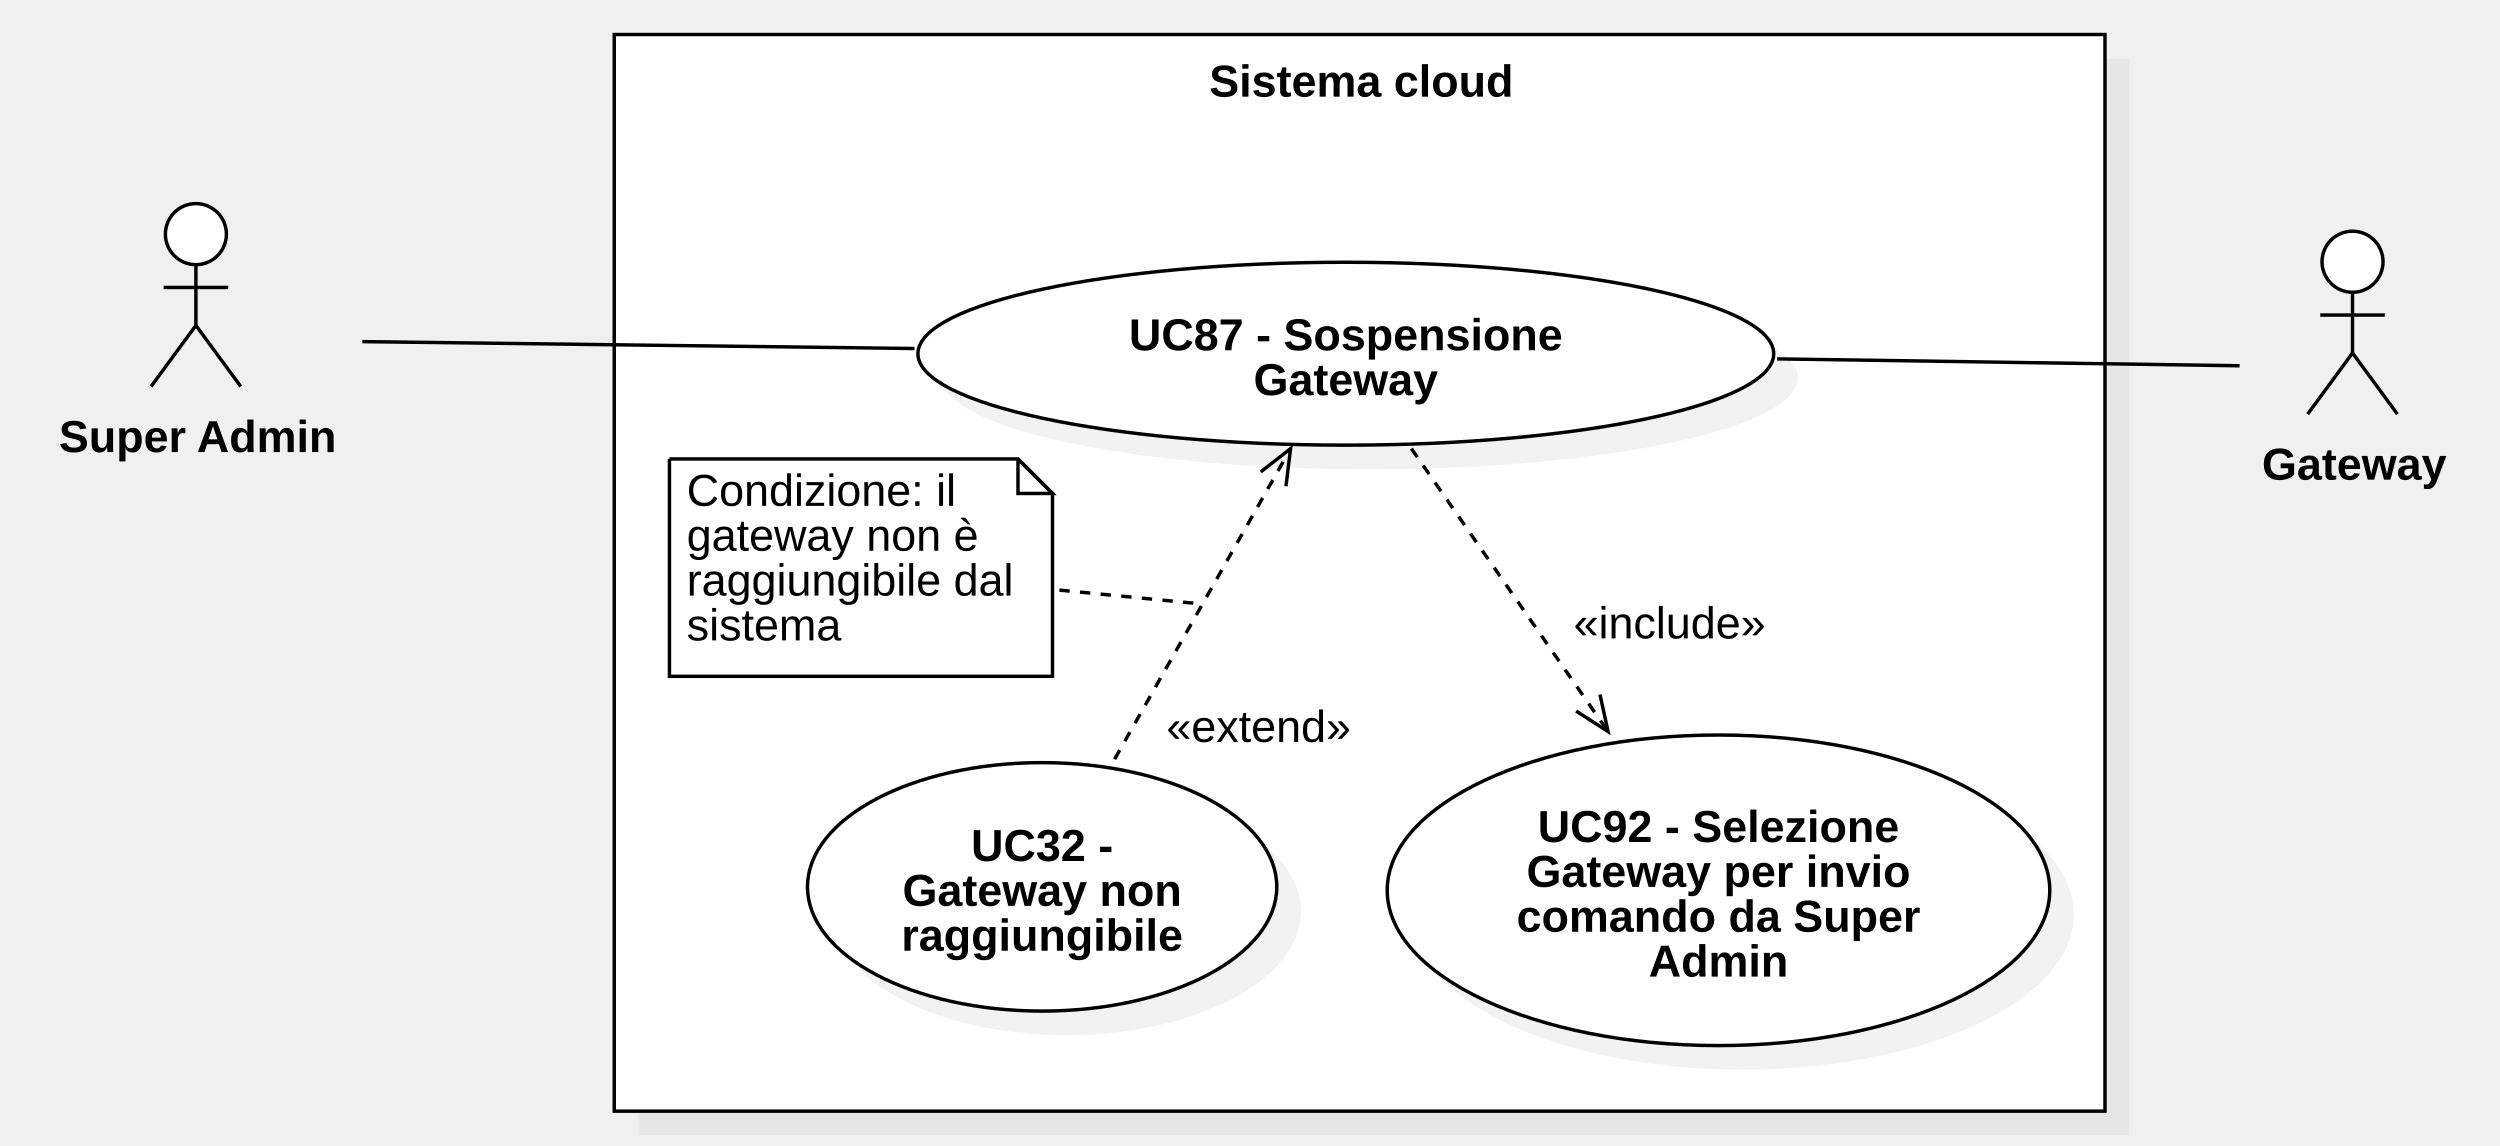
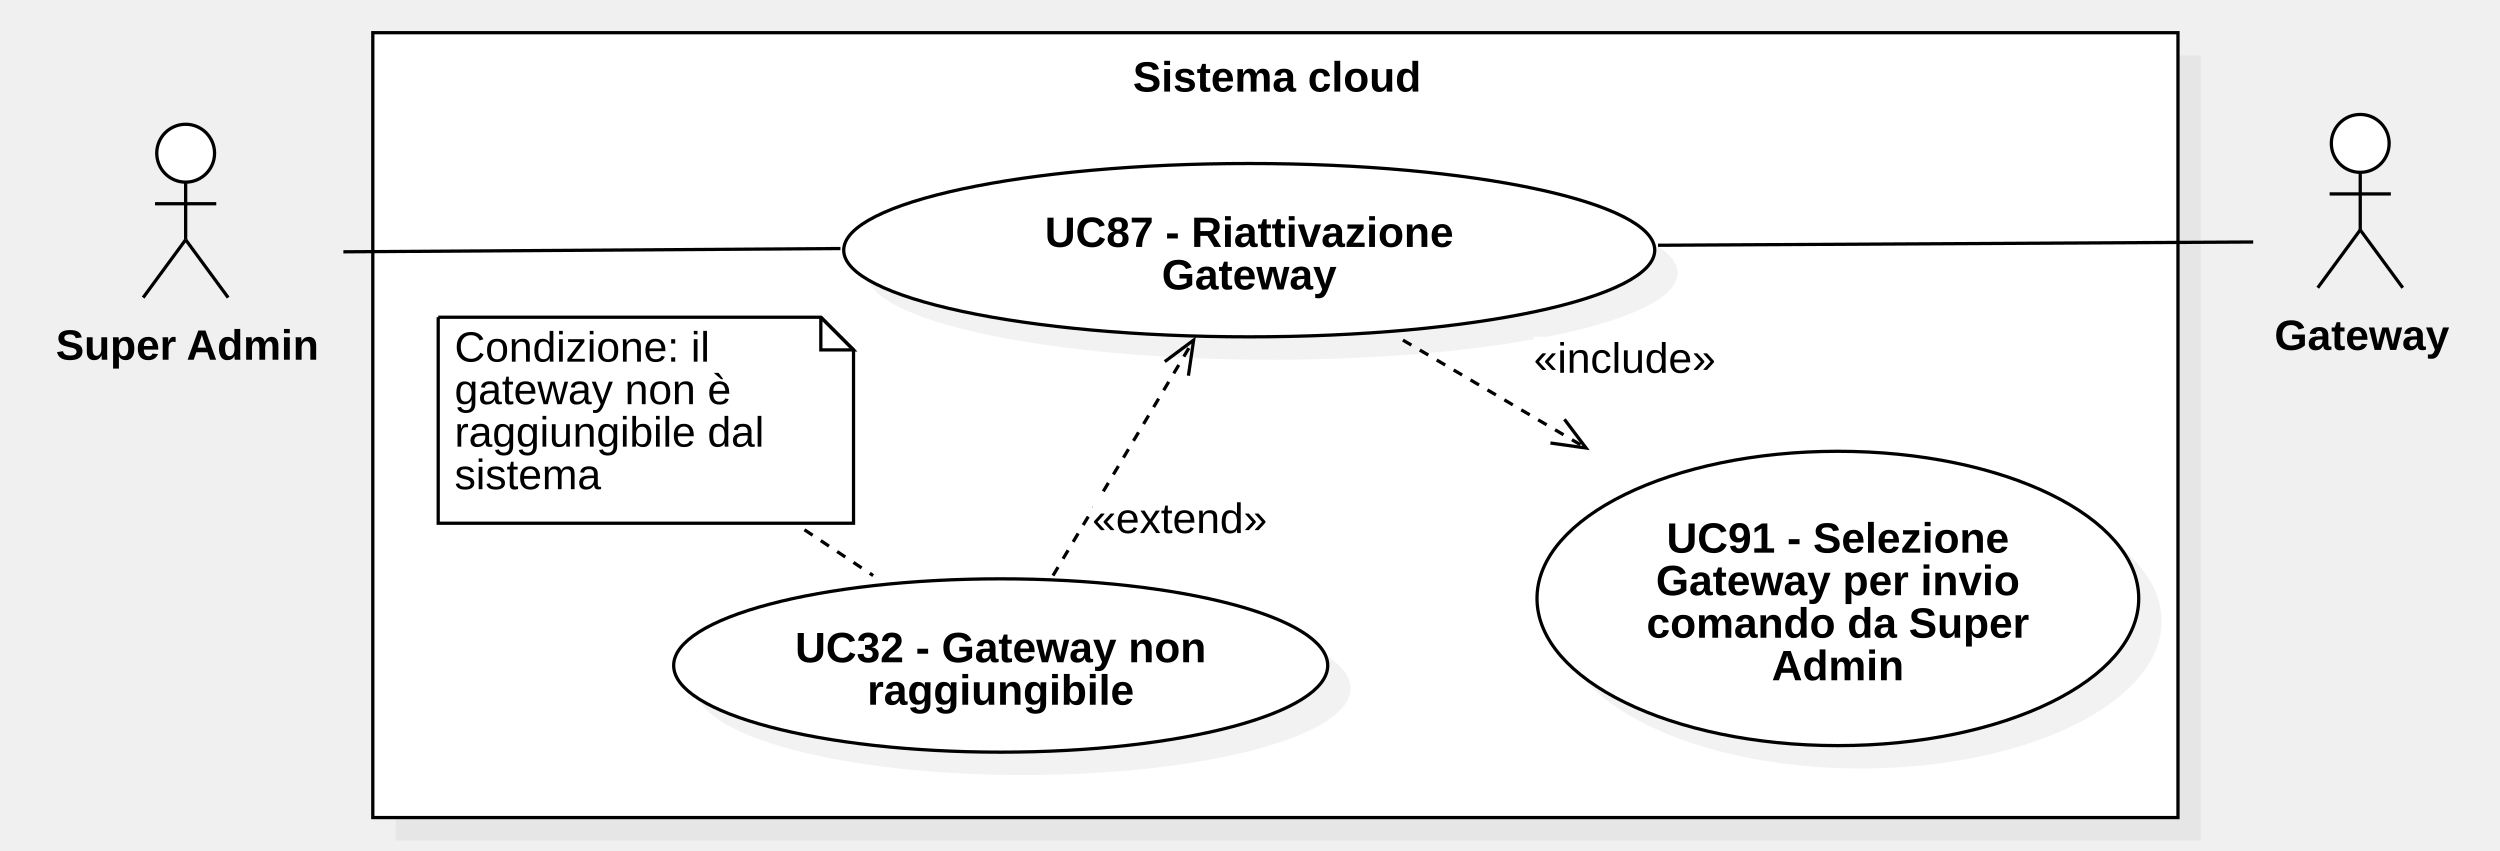
- <svg xmlns="http://www.w3.org/2000/svg" version="1.1" width="724.473" height="332">
+ <svg xmlns="http://www.w3.org/2000/svg" version="1.1" width="764.473" height="260">
  <defs />
  <g>
    <g>
-       <rect fill="#C0C0C0" stroke="none" x="207" y="36" width="432" height="312" transform="matrix(1 0 0 1 -22 -19)" fill-opacity="0.2" />
+       <rect fill="#C0C0C0" stroke="none" x="139" y="32" width="552" height="240" transform="matrix(1 0 0 1 -18 -15)" fill-opacity="0.2" />
    </g>
    <g>
-       <rect fill="#ffffff" stroke="none" x="200" y="29" width="432" height="312" transform="matrix(1 0 0 1 -22 -19)" />
+       <rect fill="#ffffff" stroke="none" x="132" y="25" width="552" height="240" transform="matrix(1 0 0 1 -18 -15)" />
    </g>
    <g>
-       <path fill="none" stroke="#000000" paint-order="fill stroke markers" d=" M 178 10 L 610 10 L 610 322 L 178 322 L 178 10 Z Z" stroke-miterlimit="10" stroke-dasharray="" />
+       <path fill="none" stroke="#000000" paint-order="fill stroke markers" d=" M 114 10 L 666 10 L 666 250 L 114 250 L 114 10 Z Z" stroke-miterlimit="10" stroke-dasharray="" />
    </g>
    <g>
      <g>
        <path fill="none" stroke="none" />
-         <text fill="#000000" stroke="none" font-family="Arial" font-size="13px" font-style="normal" font-weight="bold" text-decoration="undefined" x="416.5" y="42.5" text-anchor="middle" dominant-baseline="central" transform="matrix(1 0 0 1 -22 -19)">Sistema cloud</text>
+         <text fill="#000000" stroke="none" font-family="Arial" font-size="13px" font-style="normal" font-weight="bold" text-decoration="undefined" x="408.5" y="38.5" text-anchor="middle" dominant-baseline="central" transform="matrix(1 0 0 1 -18 -15)">Sistema cloud</text>
      </g>
    </g>
    <g>
-       <path fill="#C0C0C0" stroke="none" paint-order="stroke fill markers" d=" M 273 109.5 C 273 94.864 328.517 83 397 83 C 465.483 83 521 94.864 521 109.5 C 521 124.136 465.483 136 397 136 C 328.517 136 273 124.136 273 109.5 Z" fill-opacity="0.2" />
+       <path fill="#ffffff" stroke="none" paint-order="stroke fill markers" d=" M 47.931 46.85 C 47.931 41.962 51.889 38 56.771 38 C 61.653 38 65.611 41.962 65.611 46.85 C 65.611 51.738 61.653 55.7 56.771 55.7 C 51.889 55.7 47.931 51.738 47.931 46.85 Z" />
    </g>
    <g>
-       <path fill="#ffffff" stroke="none" paint-order="stroke fill markers" d=" M 266 102.5 C 266 87.864 321.517 76 390 76 C 458.483 76 514 87.864 514 102.5 C 514 117.136 458.483 129 390 129 C 321.517 129 266 117.136 266 102.5 Z" />
+       <path fill="none" stroke="#000000" paint-order="fill stroke markers" d=" M 47.931 46.85 C 47.931 41.962 51.889 38 56.771 38 C 61.653 38 65.611 41.962 65.611 46.85 C 65.611 51.738 61.653 55.7 56.771 55.7 C 51.889 55.7 47.931 51.738 47.931 46.85 Z" stroke-miterlimit="10" stroke-dasharray="" />
    </g>
    <g>
-       <path fill="none" stroke="#000000" paint-order="fill stroke markers" d=" M 266 102.5 C 266 87.864 321.517 76 390 76 C 458.483 76 514 87.864 514 102.5 C 514 117.136 458.483 129 390 129 C 321.517 129 266 117.136 266 102.5 Z" stroke-miterlimit="10" stroke-dasharray="" />
+       <path fill="none" stroke="#000000" paint-order="fill stroke markers" d=" M 56.771 55.7 L 56.771 73.3" stroke-miterlimit="10" stroke-dasharray="" />
+     </g>
+     <g>
+       <path fill="none" stroke="#000000" paint-order="fill stroke markers" d=" M 47.411 62.3 L 66.131 62.3" stroke-miterlimit="10" stroke-dasharray="" />
+     </g>
+     <g>
+       <path fill="none" stroke="#000000" paint-order="fill stroke markers" d=" M 56.771 73.3 L 43.771 91" stroke-miterlimit="10" stroke-dasharray="" />
+     </g>
+     <g>
+       <path fill="none" stroke="#000000" paint-order="fill stroke markers" d=" M 56.771 73.3 L 69.771 91" stroke-miterlimit="10" stroke-dasharray="" />
    </g>
    <g>
      <g>
        <path fill="none" stroke="none" />
-         <text fill="#000000" stroke="none" font-family="Arial" font-size="13px" font-style="normal" font-weight="bold" text-decoration="undefined" x="412" y="116" text-anchor="middle" dominant-baseline="central" transform="matrix(1 0 0 1 -22 -19)">UC87 - Sospensione</text>
-         <text fill="#000000" stroke="none" font-family="Arial" font-size="13px" font-style="normal" font-weight="bold" text-decoration="undefined" x="412" y="129" text-anchor="middle" dominant-baseline="central" transform="matrix(1 0 0 1 -22 -19)">Gateway</text>
+         <text fill="#000000" stroke="none" font-family="Arial" font-size="13px" font-style="normal" font-weight="bold" text-decoration="undefined" x="75.271" y="120.5" text-anchor="middle" dominant-baseline="central" transform="matrix(1 0 0 1 -18 -15)">Super Admin</text>
      </g>
    </g>
    <g>
-       <path fill="#C0C0C0" stroke="none" paint-order="stroke fill markers" d=" M 409 265 C 409 240.147 451.981 220 505 220 C 558.019 220 601 240.147 601 265 C 601 289.853 558.019 310 505 310 C 451.981 310 409 289.853 409 265 Z" fill-opacity="0.2" />
+       <path fill="#C0C0C0" stroke="none" paint-order="stroke fill markers" d=" M 265 83.5 C 265 68.864 320.517 57 389 57 C 457.483 57 513 68.864 513 83.5 C 513 98.136 457.483 110 389 110 C 320.517 110 265 98.136 265 83.5 Z" fill-opacity="0.2" />
    </g>
    <g>
-       <path fill="#ffffff" stroke="none" paint-order="stroke fill markers" d=" M 402 258 C 402 233.147 444.981 213 498 213 C 551.019 213 594 233.147 594 258 C 594 282.853 551.019 303 498 303 C 444.981 303 402 282.853 402 258 Z" />
+       <path fill="#ffffff" stroke="none" paint-order="stroke fill markers" d=" M 258 76.5 C 258 61.864 313.517 50 382 50 C 450.483 50 506 61.864 506 76.5 C 506 91.136 450.483 103 382 103 C 313.517 103 258 91.136 258 76.5 Z" />
    </g>
    <g>
-       <path fill="none" stroke="#000000" paint-order="fill stroke markers" d=" M 402 258 C 402 233.147 444.981 213 498 213 C 551.019 213 594 233.147 594 258 C 594 282.853 551.019 303 498 303 C 444.981 303 402 282.853 402 258 Z" stroke-miterlimit="10" stroke-dasharray="" />
+       <path fill="none" stroke="#000000" paint-order="fill stroke markers" d=" M 258 76.5 C 258 61.864 313.517 50 382 50 C 450.483 50 506 61.864 506 76.5 C 506 91.136 450.483 103 382 103 C 313.517 103 258 91.136 258 76.5 Z" stroke-miterlimit="10" stroke-dasharray="" />
    </g>
    <g>
      <g>
        <path fill="none" stroke="none" />
-         <text fill="#000000" stroke="none" font-family="Arial" font-size="13px" font-style="normal" font-weight="bold" text-decoration="undefined" x="520" y="258.5" text-anchor="middle" dominant-baseline="central" transform="matrix(1 0 0 1 -22 -19)">UC92 - Selezione</text>
-         <text fill="#000000" stroke="none" font-family="Arial" font-size="13px" font-style="normal" font-weight="bold" text-decoration="undefined" x="520" y="271.5" text-anchor="middle" dominant-baseline="central" transform="matrix(1 0 0 1 -22 -19)">Gateway per invio</text>
-         <text fill="#000000" stroke="none" font-family="Arial" font-size="13px" font-style="normal" font-weight="bold" text-decoration="undefined" x="520" y="284.5" text-anchor="middle" dominant-baseline="central" transform="matrix(1 0 0 1 -22 -19)">comando da Super</text>
-         <text fill="#000000" stroke="none" font-family="Arial" font-size="13px" font-style="normal" font-weight="bold" text-decoration="undefined" x="520" y="297.5" text-anchor="middle" dominant-baseline="central" transform="matrix(1 0 0 1 -22 -19)">Admin</text>
+         <text fill="#000000" stroke="none" font-family="Arial" font-size="13px" font-style="normal" font-weight="bold" text-decoration="undefined" x="400" y="86" text-anchor="middle" dominant-baseline="central" transform="matrix(1 0 0 1 -18 -15)">UC87 - Riattivazione</text>
+         <text fill="#000000" stroke="none" font-family="Arial" font-size="13px" font-style="normal" font-weight="bold" text-decoration="undefined" x="400" y="99" text-anchor="middle" dominant-baseline="central" transform="matrix(1 0 0 1 -18 -15)">Gateway</text>
      </g>
    </g>
    <g>
-       <path fill="#ffffff" stroke="none" paint-order="stroke fill markers" d=" M 47.931 67.85 C 47.931 62.962 51.889 59 56.771 59 C 61.653 59 65.611 62.962 65.611 67.85 C 65.611 72.738 61.653 76.7 56.771 76.7 C 51.889 76.7 47.931 72.738 47.931 67.85 Z" />
+       <path fill="#ffffff" stroke="none" paint-order="stroke fill markers" d=" M 712.896 43.85 C 712.896 38.962 716.854 35 721.736 35 C 726.619 35 730.576 38.962 730.576 43.85 C 730.576 48.738 726.619 52.7 721.736 52.7 C 716.854 52.7 712.896 48.738 712.896 43.85 Z" />
    </g>
    <g>
-       <path fill="none" stroke="#000000" paint-order="fill stroke markers" d=" M 47.931 67.85 C 47.931 62.962 51.889 59 56.771 59 C 61.653 59 65.611 62.962 65.611 67.85 C 65.611 72.738 61.653 76.7 56.771 76.7 C 51.889 76.7 47.931 72.738 47.931 67.85 Z" stroke-miterlimit="10" stroke-dasharray="" />
+       <path fill="none" stroke="#000000" paint-order="fill stroke markers" d=" M 712.896 43.85 C 712.896 38.962 716.854 35 721.736 35 C 726.619 35 730.576 38.962 730.576 43.85 C 730.576 48.738 726.619 52.7 721.736 52.7 C 716.854 52.7 712.896 48.738 712.896 43.85 Z" stroke-miterlimit="10" stroke-dasharray="" />
    </g>
    <g>
-       <path fill="none" stroke="#000000" paint-order="fill stroke markers" d=" M 56.771 76.7 L 56.771 94.3" stroke-miterlimit="10" stroke-dasharray="" />
+       <path fill="none" stroke="#000000" paint-order="fill stroke markers" d=" M 721.736 52.7 L 721.736 70.3" stroke-miterlimit="10" stroke-dasharray="" />
    </g>
    <g>
-       <path fill="none" stroke="#000000" paint-order="fill stroke markers" d=" M 47.411 83.3 L 66.131 83.3" stroke-miterlimit="10" stroke-dasharray="" />
+       <path fill="none" stroke="#000000" paint-order="fill stroke markers" d=" M 712.376 59.3 L 731.096 59.3" stroke-miterlimit="10" stroke-dasharray="" />
    </g>
    <g>
-       <path fill="none" stroke="#000000" paint-order="fill stroke markers" d=" M 56.771 94.3 L 43.771 112" stroke-miterlimit="10" stroke-dasharray="" />
+       <path fill="none" stroke="#000000" paint-order="fill stroke markers" d=" M 721.736 70.3 L 708.736 88" stroke-miterlimit="10" stroke-dasharray="" />
    </g>
    <g>
-       <path fill="none" stroke="#000000" paint-order="fill stroke markers" d=" M 56.771 94.3 L 69.771 112" stroke-miterlimit="10" stroke-dasharray="" />
+       <path fill="none" stroke="#000000" paint-order="fill stroke markers" d=" M 721.736 70.3 L 734.736 88" stroke-miterlimit="10" stroke-dasharray="" />
    </g>
    <g>
      <g>
        <path fill="none" stroke="none" />
-         <text fill="#000000" stroke="none" font-family="Arial" font-size="13px" font-style="normal" font-weight="bold" text-decoration="undefined" x="79.271" y="145.5" text-anchor="middle" dominant-baseline="central" transform="matrix(1 0 0 1 -22 -19)">Super Admin</text>
+         <text fill="#000000" stroke="none" font-family="Arial" font-size="13px" font-style="normal" font-weight="bold" text-decoration="undefined" x="740.236" y="117.5" text-anchor="middle" dominant-baseline="central" transform="matrix(1 0 0 1 -18 -15)">Gateway</text>
      </g>
    </g>
    <g>
-       <path fill="#ffffff" stroke="none" paint-order="stroke fill markers" d=" M 672.896 75.85 C 672.896 70.962 676.854 67 681.736 67 C 686.619 67 690.576 70.962 690.576 75.85 C 690.576 80.738 686.619 84.7 681.736 84.7 C 676.854 84.7 672.896 80.738 672.896 75.85 Z" />
+       <path fill="#C0C0C0" stroke="none" paint-order="stroke fill markers" d=" M 477 190 C 477 165.147 518.19 145 569 145 C 619.81 145 661 165.147 661 190 C 661 214.853 619.81 235 569 235 C 518.19 235 477 214.853 477 190 Z" fill-opacity="0.2" />
    </g>
    <g>
-       <path fill="none" stroke="#000000" paint-order="fill stroke markers" d=" M 672.896 75.85 C 672.896 70.962 676.854 67 681.736 67 C 686.619 67 690.576 70.962 690.576 75.85 C 690.576 80.738 686.619 84.7 681.736 84.7 C 676.854 84.7 672.896 80.738 672.896 75.85 Z" stroke-miterlimit="10" stroke-dasharray="" />
+       <path fill="#ffffff" stroke="none" paint-order="stroke fill markers" d=" M 470 183 C 470 158.147 511.19 138 562 138 C 612.81 138 654 158.147 654 183 C 654 207.853 612.81 228 562 228 C 511.19 228 470 207.853 470 183 Z" />
    </g>
    <g>
-       <path fill="none" stroke="#000000" paint-order="fill stroke markers" d=" M 681.736 84.7 L 681.736 102.3" stroke-miterlimit="10" stroke-dasharray="" />
-     </g>
-     <g>
-       <path fill="none" stroke="#000000" paint-order="fill stroke markers" d=" M 672.376 91.3 L 691.096 91.3" stroke-miterlimit="10" stroke-dasharray="" />
-     </g>
-     <g>
-       <path fill="none" stroke="#000000" paint-order="fill stroke markers" d=" M 681.736 102.3 L 668.736 120" stroke-miterlimit="10" stroke-dasharray="" />
-     </g>
-     <g>
-       <path fill="none" stroke="#000000" paint-order="fill stroke markers" d=" M 681.736 102.3 L 694.736 120" stroke-miterlimit="10" stroke-dasharray="" />
+       <path fill="none" stroke="#000000" paint-order="fill stroke markers" d=" M 470 183 C 470 158.147 511.19 138 562 138 C 612.81 138 654 158.147 654 183 C 654 207.853 612.81 228 562 228 C 511.19 228 470 207.853 470 183 Z" stroke-miterlimit="10" stroke-dasharray="" />
    </g>
    <g>
      <g>
        <path fill="none" stroke="none" />
-         <text fill="#000000" stroke="none" font-family="Arial" font-size="13px" font-style="normal" font-weight="bold" text-decoration="undefined" x="704.236" y="153.5" text-anchor="middle" dominant-baseline="central" transform="matrix(1 0 0 1 -22 -19)">Gateway</text>
+         <text fill="#000000" stroke="none" font-family="Arial" font-size="13px" font-style="normal" font-weight="bold" text-decoration="undefined" x="580" y="179.5" text-anchor="middle" dominant-baseline="central" transform="matrix(1 0 0 1 -18 -15)">UC91 - Selezione</text>
+         <text fill="#000000" stroke="none" font-family="Arial" font-size="13px" font-style="normal" font-weight="bold" text-decoration="undefined" x="580" y="192.5" text-anchor="middle" dominant-baseline="central" transform="matrix(1 0 0 1 -18 -15)">Gateway per invio</text>
+         <text fill="#000000" stroke="none" font-family="Arial" font-size="13px" font-style="normal" font-weight="bold" text-decoration="undefined" x="580" y="205.5" text-anchor="middle" dominant-baseline="central" transform="matrix(1 0 0 1 -18 -15)">comando da Super</text>
+         <text fill="#000000" stroke="none" font-family="Arial" font-size="13px" font-style="normal" font-weight="bold" text-decoration="undefined" x="580" y="218.5" text-anchor="middle" dominant-baseline="central" transform="matrix(1 0 0 1 -18 -15)">Admin</text>
      </g>
    </g>
    <g>
-       <path fill="none" stroke="#000000" paint-order="fill stroke markers" d=" M 105 99 L 265 101" stroke-miterlimit="10" stroke-dasharray="" />
+       <path fill="none" stroke="#000000" paint-order="fill stroke markers" d=" M 429 104 L 485 137" stroke-miterlimit="10" stroke-dasharray="3" />
    </g>
    <g>
-       <path fill="none" stroke="#000000" paint-order="fill stroke markers" d=" M 649 106 L 515 104" stroke-miterlimit="10" stroke-dasharray="" />
+       <path fill="none" stroke="#000000" paint-order="fill stroke markers" d=" M 474.107 135.467 L 485 137 L 478.382 128.214" stroke-miterlimit="10" stroke-dasharray="" />
    </g>
    <g>
-       <path fill="none" stroke="#000000" paint-order="fill stroke markers" d=" M 409 130 L 466 212" stroke-miterlimit="10" stroke-dasharray="3" />
-     </g>
-     <g>
-       <path fill="none" stroke="#000000" paint-order="fill stroke markers" d=" M 456.743 206.058 L 466 212 L 463.656 201.253" stroke-miterlimit="10" stroke-dasharray="" />
-     </g>
-     <g>
-       <rect fill="#ffffff" stroke="none" x="478" y="193" width="55.656" height="13" transform="matrix(1 0 0 1 -22 -19)" />
+       <rect fill="#ffffff" stroke="none" x="487" y="118" width="55.656" height="13" transform="matrix(1 0 0 1 -18 -15)" />
    </g>
    <g>
      <g>
        <path fill="none" stroke="none" />
-         <text fill="#000000" stroke="none" font-family="Arial" font-size="13px" font-style="normal" font-weight="normal" text-decoration="undefined" x="505.828" y="199.5" text-anchor="middle" dominant-baseline="central" transform="matrix(1 0 0 1 -22 -19)">«include»</text>
+         <text fill="#000000" stroke="none" font-family="Arial" font-size="13px" font-style="normal" font-weight="normal" text-decoration="undefined" x="514.828" y="124.5" text-anchor="middle" dominant-baseline="central" transform="matrix(1 0 0 1 -18 -15)">«include»</text>
      </g>
    </g>
    <g>
-       <path fill="#C0C0C0" stroke="none" paint-order="stroke fill markers" d=" M 241 264 C 241 244.118 271.445 228 309 228 C 346.555 228 377 244.118 377 264 C 377 283.882 346.555 300 309 300 C 271.445 300 241 283.882 241 264 Z" fill-opacity="0.2" />
+       <path fill="none" stroke="#000000" paint-order="fill stroke markers" d=" M 105 77 L 257 76" stroke-miterlimit="10" stroke-dasharray="" />
    </g>
    <g>
-       <path fill="#ffffff" stroke="none" paint-order="stroke fill markers" d=" M 234 257 C 234 237.118 264.445 221 302 221 C 339.555 221 370 237.118 370 257 C 370 276.882 339.555 293 302 293 C 264.445 293 234 276.882 234 257 Z" />
+       <path fill="none" stroke="#000000" paint-order="fill stroke markers" d=" M 689 74 L 507 75" stroke-miterlimit="10" stroke-dasharray="" />
    </g>
    <g>
-       <path fill="none" stroke="#000000" paint-order="fill stroke markers" d=" M 234 257 C 234 237.118 264.445 221 302 221 C 339.555 221 370 237.118 370 257 C 370 276.882 339.555 293 302 293 C 264.445 293 234 276.882 234 257 Z" stroke-miterlimit="10" stroke-dasharray="" />
+       <path fill="none" stroke="#000000" paint-order="fill stroke markers" d=" M 322 176 L 365 104" stroke-miterlimit="10" stroke-dasharray="3" />
+     </g>
+     <g>
+       <path fill="none" stroke="#000000" paint-order="fill stroke markers" d=" M 363.403 114.883 L 365 104 L 356.175 110.567" stroke-miterlimit="10" stroke-dasharray="" />
+     </g>
+     <g>
+       <rect fill="#ffffff" stroke="none" x="352" y="167" width="53.492" height="13" transform="matrix(1 0 0 1 -18 -15)" />
    </g>
    <g>
      <g>
        <path fill="none" stroke="none" />
-         <text fill="#000000" stroke="none" font-family="Arial" font-size="13px" font-style="normal" font-weight="bold" text-decoration="undefined" x="324" y="264" text-anchor="middle" dominant-baseline="central" transform="matrix(1 0 0 1 -22 -19)">UC32 -</text>
-         <text fill="#000000" stroke="none" font-family="Arial" font-size="13px" font-style="normal" font-weight="bold" text-decoration="undefined" x="324" y="277" text-anchor="middle" dominant-baseline="central" transform="matrix(1 0 0 1 -22 -19)">Gateway non</text>
-         <text fill="#000000" stroke="none" font-family="Arial" font-size="13px" font-style="normal" font-weight="bold" text-decoration="undefined" x="324" y="290" text-anchor="middle" dominant-baseline="central" transform="matrix(1 0 0 1 -22 -19)">raggiungibile</text>
+         <text fill="#000000" stroke="none" font-family="Arial" font-size="13px" font-style="normal" font-weight="normal" text-decoration="undefined" x="378.746" y="173.5" text-anchor="middle" dominant-baseline="central" transform="matrix(1 0 0 1 -18 -15)">«extend»</text>
      </g>
    </g>
    <g>
-       <path fill="none" stroke="#000000" paint-order="fill stroke markers" d=" M 323 220 L 374 130" stroke-miterlimit="10" stroke-dasharray="3" />
+       <path fill="#C0C0C0" stroke="none" paint-order="stroke fill markers" d=" M 213 210.5 C 213 195.864 257.772 184 313 184 C 368.228 184 413 195.864 413 210.5 C 413 225.136 368.228 237 313 237 C 257.772 237 213 225.136 213 210.5 Z" fill-opacity="0.2" />
    </g>
    <g>
-       <path fill="none" stroke="#000000" paint-order="fill stroke markers" d=" M 372.652 140.917 L 374 130 L 365.327 136.766" stroke-miterlimit="10" stroke-dasharray="" />
+       <path fill="#ffffff" stroke="none" paint-order="stroke fill markers" d=" M 206 203.5 C 206 188.864 250.772 177 306 177 C 361.228 177 406 188.864 406 203.5 C 406 218.136 361.228 230 306 230 C 250.772 230 206 218.136 206 203.5 Z" />
    </g>
    <g>
-       <rect fill="#ffffff" stroke="none" x="360" y="223" width="53.492" height="13" transform="matrix(1 0 0 1 -22 -19)" />
+       <path fill="none" stroke="#000000" paint-order="fill stroke markers" d=" M 206 203.5 C 206 188.864 250.772 177 306 177 C 361.228 177 406 188.864 406 203.5 C 406 218.136 361.228 230 306 230 C 250.772 230 206 218.136 206 203.5 Z" stroke-miterlimit="10" stroke-dasharray="" />
    </g>
    <g>
      <g>
        <path fill="none" stroke="none" />
-         <text fill="#000000" stroke="none" font-family="Arial" font-size="13px" font-style="normal" font-weight="normal" text-decoration="undefined" x="386.746" y="229.5" text-anchor="middle" dominant-baseline="central" transform="matrix(1 0 0 1 -22 -19)">«extend»</text>
+         <text fill="#000000" stroke="none" font-family="Arial" font-size="13px" font-style="normal" font-weight="bold" text-decoration="undefined" x="324" y="213" text-anchor="middle" dominant-baseline="central" transform="matrix(1 0 0 1 -18 -15)">UC32 - Gateway non</text>
+         <text fill="#000000" stroke="none" font-family="Arial" font-size="13px" font-style="normal" font-weight="bold" text-decoration="undefined" x="324" y="226" text-anchor="middle" dominant-baseline="central" transform="matrix(1 0 0 1 -18 -15)">raggiungibile</text>
      </g>
    </g>
    <g>
-       <path fill="#ffffff" stroke="none" paint-order="stroke fill markers" d=" M 194 133 L 295 133 L 305 143 L 305 196 L 194 196 L 194 133" />
+       <path fill="#ffffff" stroke="none" paint-order="stroke fill markers" d=" M 134 97 L 251 97 L 261 107 L 261 160 L 134 160 L 134 97" />
    </g>
    <g>
-       <path fill="none" stroke="#000000" paint-order="fill stroke markers" d=" M 194 133 L 295 133 L 305 143 L 305 196 L 194 196 L 194 133 L 194 133" stroke-miterlimit="10" stroke-dasharray="" />
+       <path fill="none" stroke="#000000" paint-order="fill stroke markers" d=" M 134 97 L 251 97 L 261 107 L 261 160 L 134 160 L 134 97 L 134 97" stroke-miterlimit="10" stroke-dasharray="" />
    </g>
    <g>
-       <path fill="none" stroke="#000000" paint-order="fill stroke markers" d=" M 295 133 L 295 143 L 305 143 L 295 133" stroke-miterlimit="10" stroke-dasharray="" />
+       <path fill="none" stroke="#000000" paint-order="fill stroke markers" d=" M 251 97 L 251 107 L 261 107 L 251 97" stroke-miterlimit="10" stroke-dasharray="" />
    </g>
    <g>
      <g>
        <path fill="none" stroke="none" />
-         <text fill="#000000" stroke="none" font-family="Arial" font-size="13px" font-style="normal" font-weight="normal" text-decoration="undefined" x="221" y="157" text-anchor="start" dominant-baseline="text-before-edge" transform="matrix(1 0 0 1 -22 -19)">Condizione: il</text>
-         <text fill="#000000" stroke="none" font-family="Arial" font-size="13px" font-style="normal" font-weight="normal" text-decoration="undefined" x="221" y="170" text-anchor="start" dominant-baseline="text-before-edge" transform="matrix(1 0 0 1 -22 -19)">gateway non è</text>
-         <text fill="#000000" stroke="none" font-family="Arial" font-size="13px" font-style="normal" font-weight="normal" text-decoration="undefined" x="221" y="183" text-anchor="start" dominant-baseline="text-before-edge" transform="matrix(1 0 0 1 -22 -19)">raggiungibile dal</text>
-         <text fill="#000000" stroke="none" font-family="Arial" font-size="13px" font-style="normal" font-weight="normal" text-decoration="undefined" x="221" y="196" text-anchor="start" dominant-baseline="text-before-edge" transform="matrix(1 0 0 1 -22 -19)">sistema</text>
+         <text fill="#000000" stroke="none" font-family="Arial" font-size="13px" font-style="normal" font-weight="normal" text-decoration="undefined" x="157" y="117" text-anchor="start" dominant-baseline="text-before-edge" transform="matrix(1 0 0 1 -18 -15)">Condizione: il</text>
+         <text fill="#000000" stroke="none" font-family="Arial" font-size="13px" font-style="normal" font-weight="normal" text-decoration="undefined" x="157" y="130" text-anchor="start" dominant-baseline="text-before-edge" transform="matrix(1 0 0 1 -18 -15)">gateway non è</text>
+         <text fill="#000000" stroke="none" font-family="Arial" font-size="13px" font-style="normal" font-weight="normal" text-decoration="undefined" x="157" y="143" text-anchor="start" dominant-baseline="text-before-edge" transform="matrix(1 0 0 1 -18 -15)">raggiungibile dal</text>
+         <text fill="#000000" stroke="none" font-family="Arial" font-size="13px" font-style="normal" font-weight="normal" text-decoration="undefined" x="157" y="156" text-anchor="start" dominant-baseline="text-before-edge" transform="matrix(1 0 0 1 -18 -15)">sistema</text>
      </g>
    </g>
    <g>
-       <path fill="none" stroke="#000000" paint-order="fill stroke markers" d=" M 307 171 L 348 175" stroke-miterlimit="10" stroke-dasharray="3" />
+       <path fill="none" stroke="#000000" paint-order="fill stroke markers" d=" M 246 162 L 267 176" stroke-miterlimit="10" stroke-dasharray="3" />
    </g>
  </g>
</svg>
